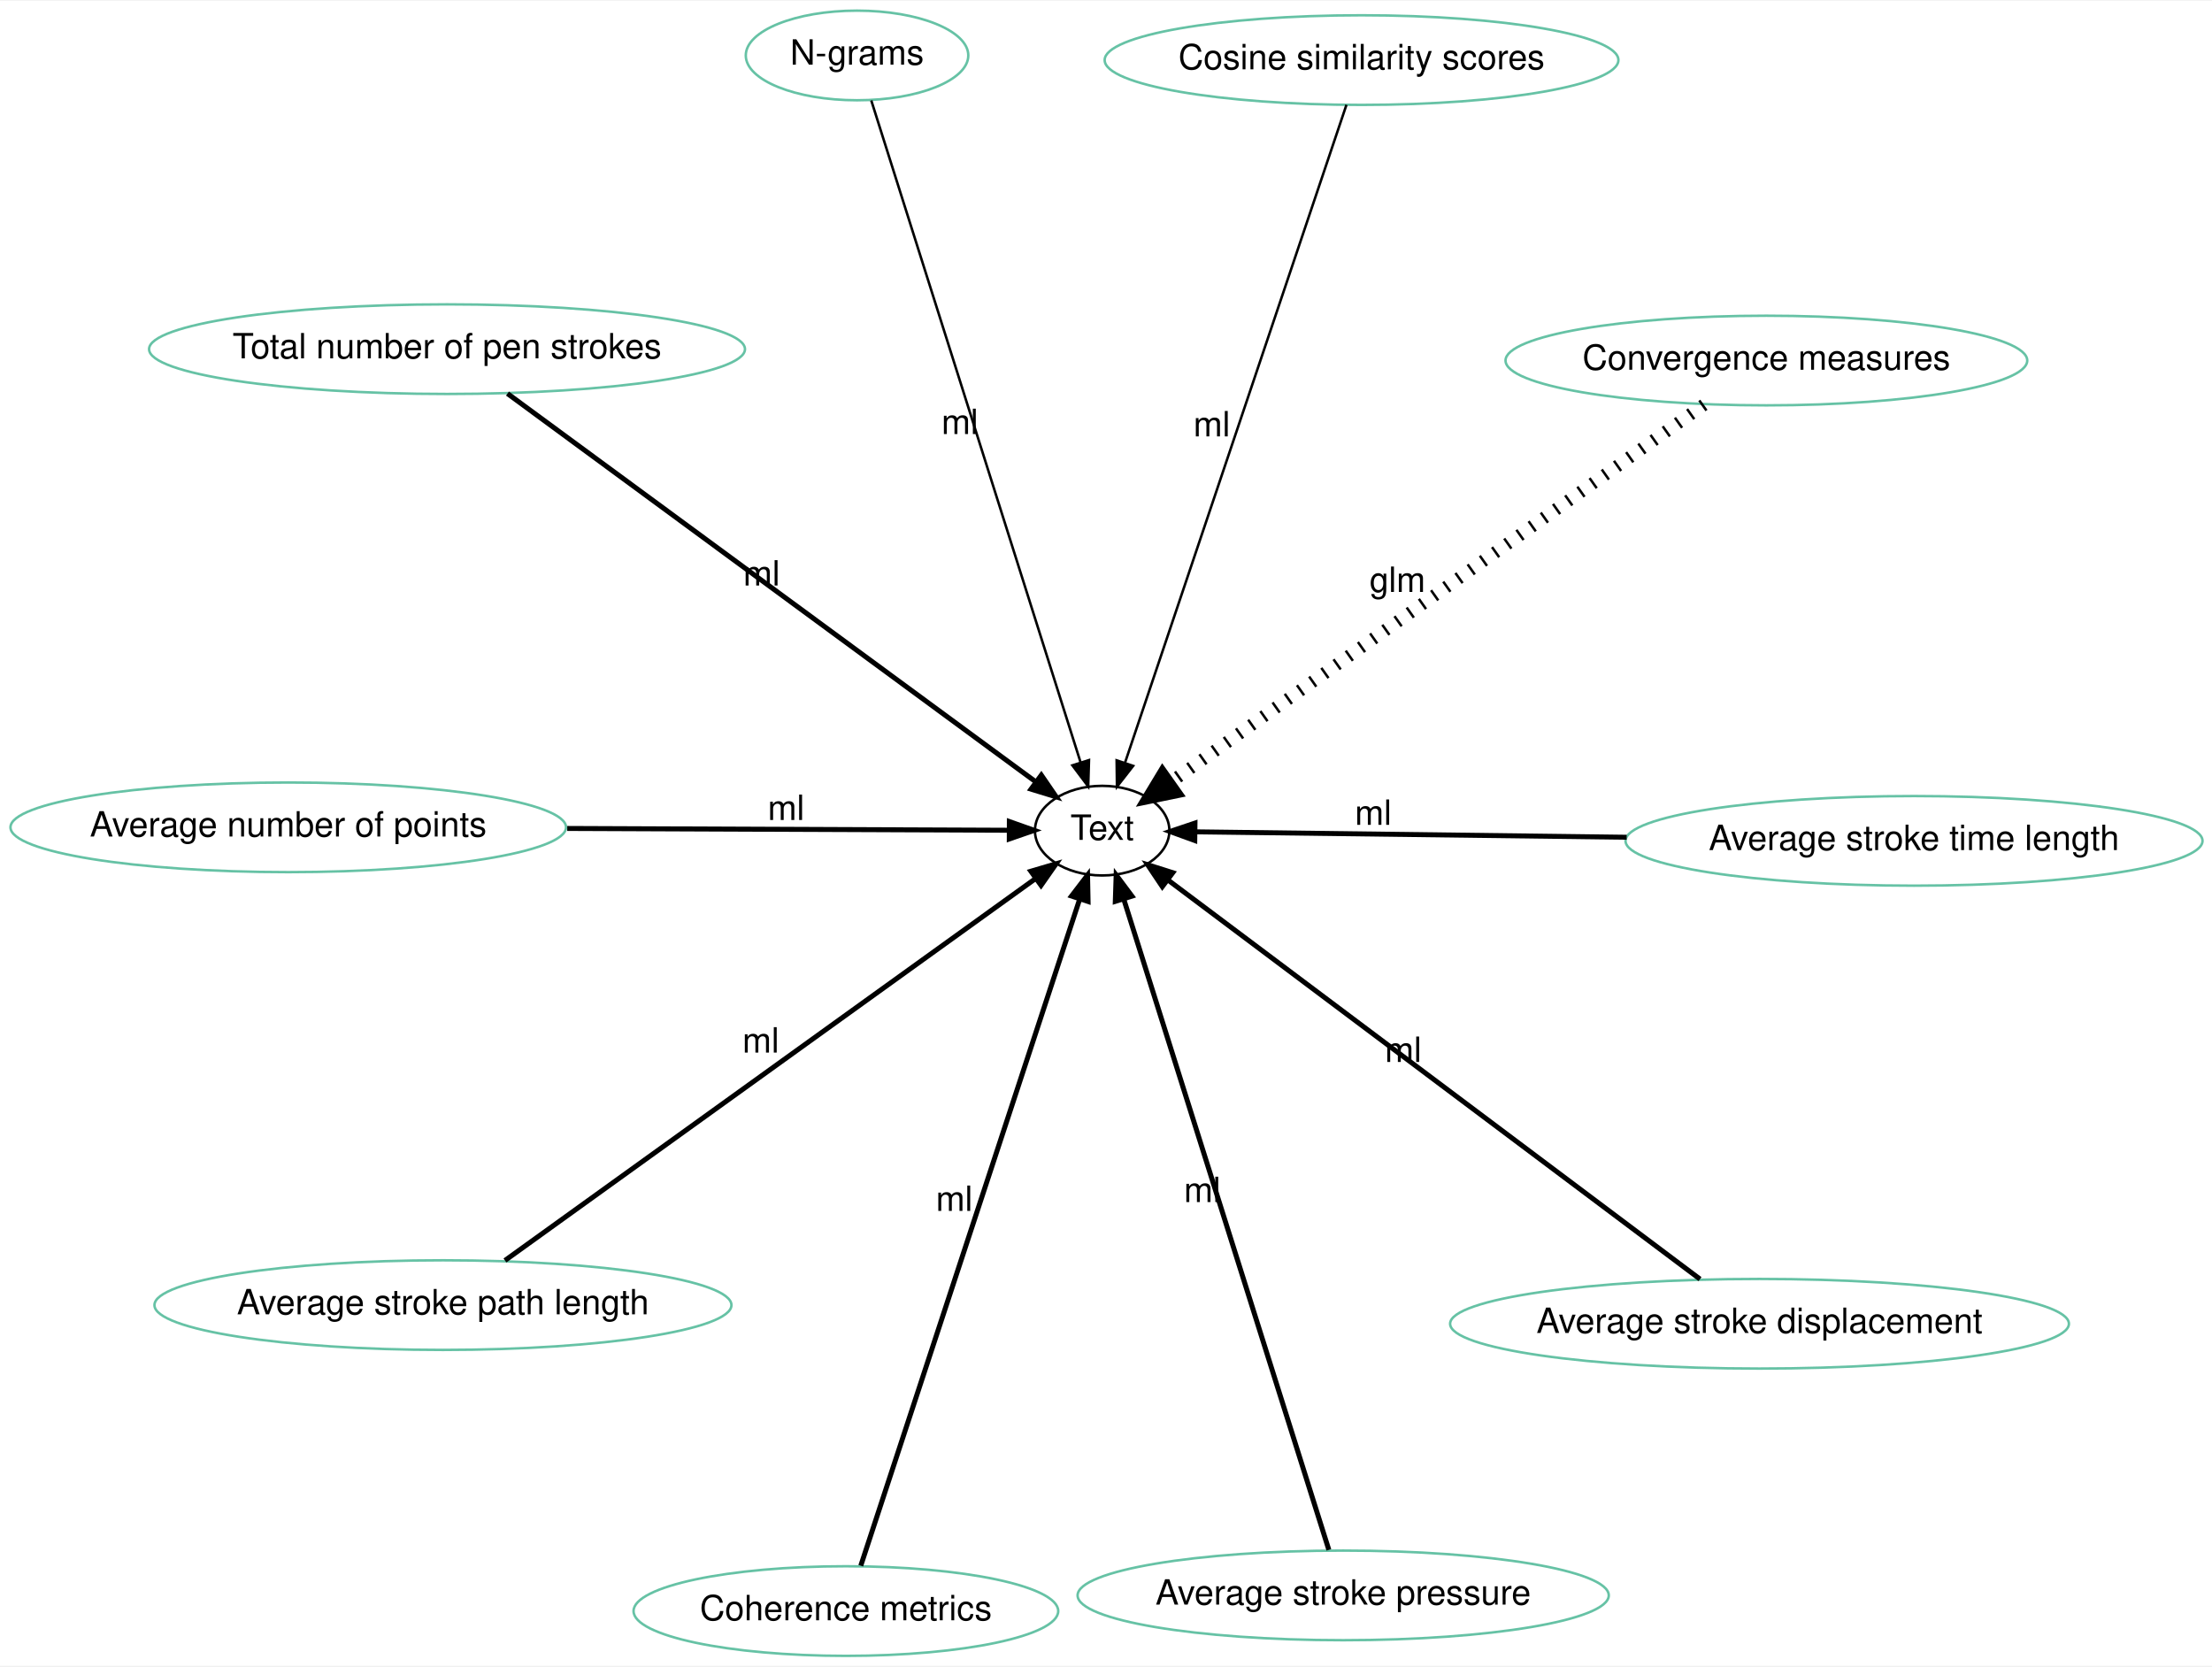
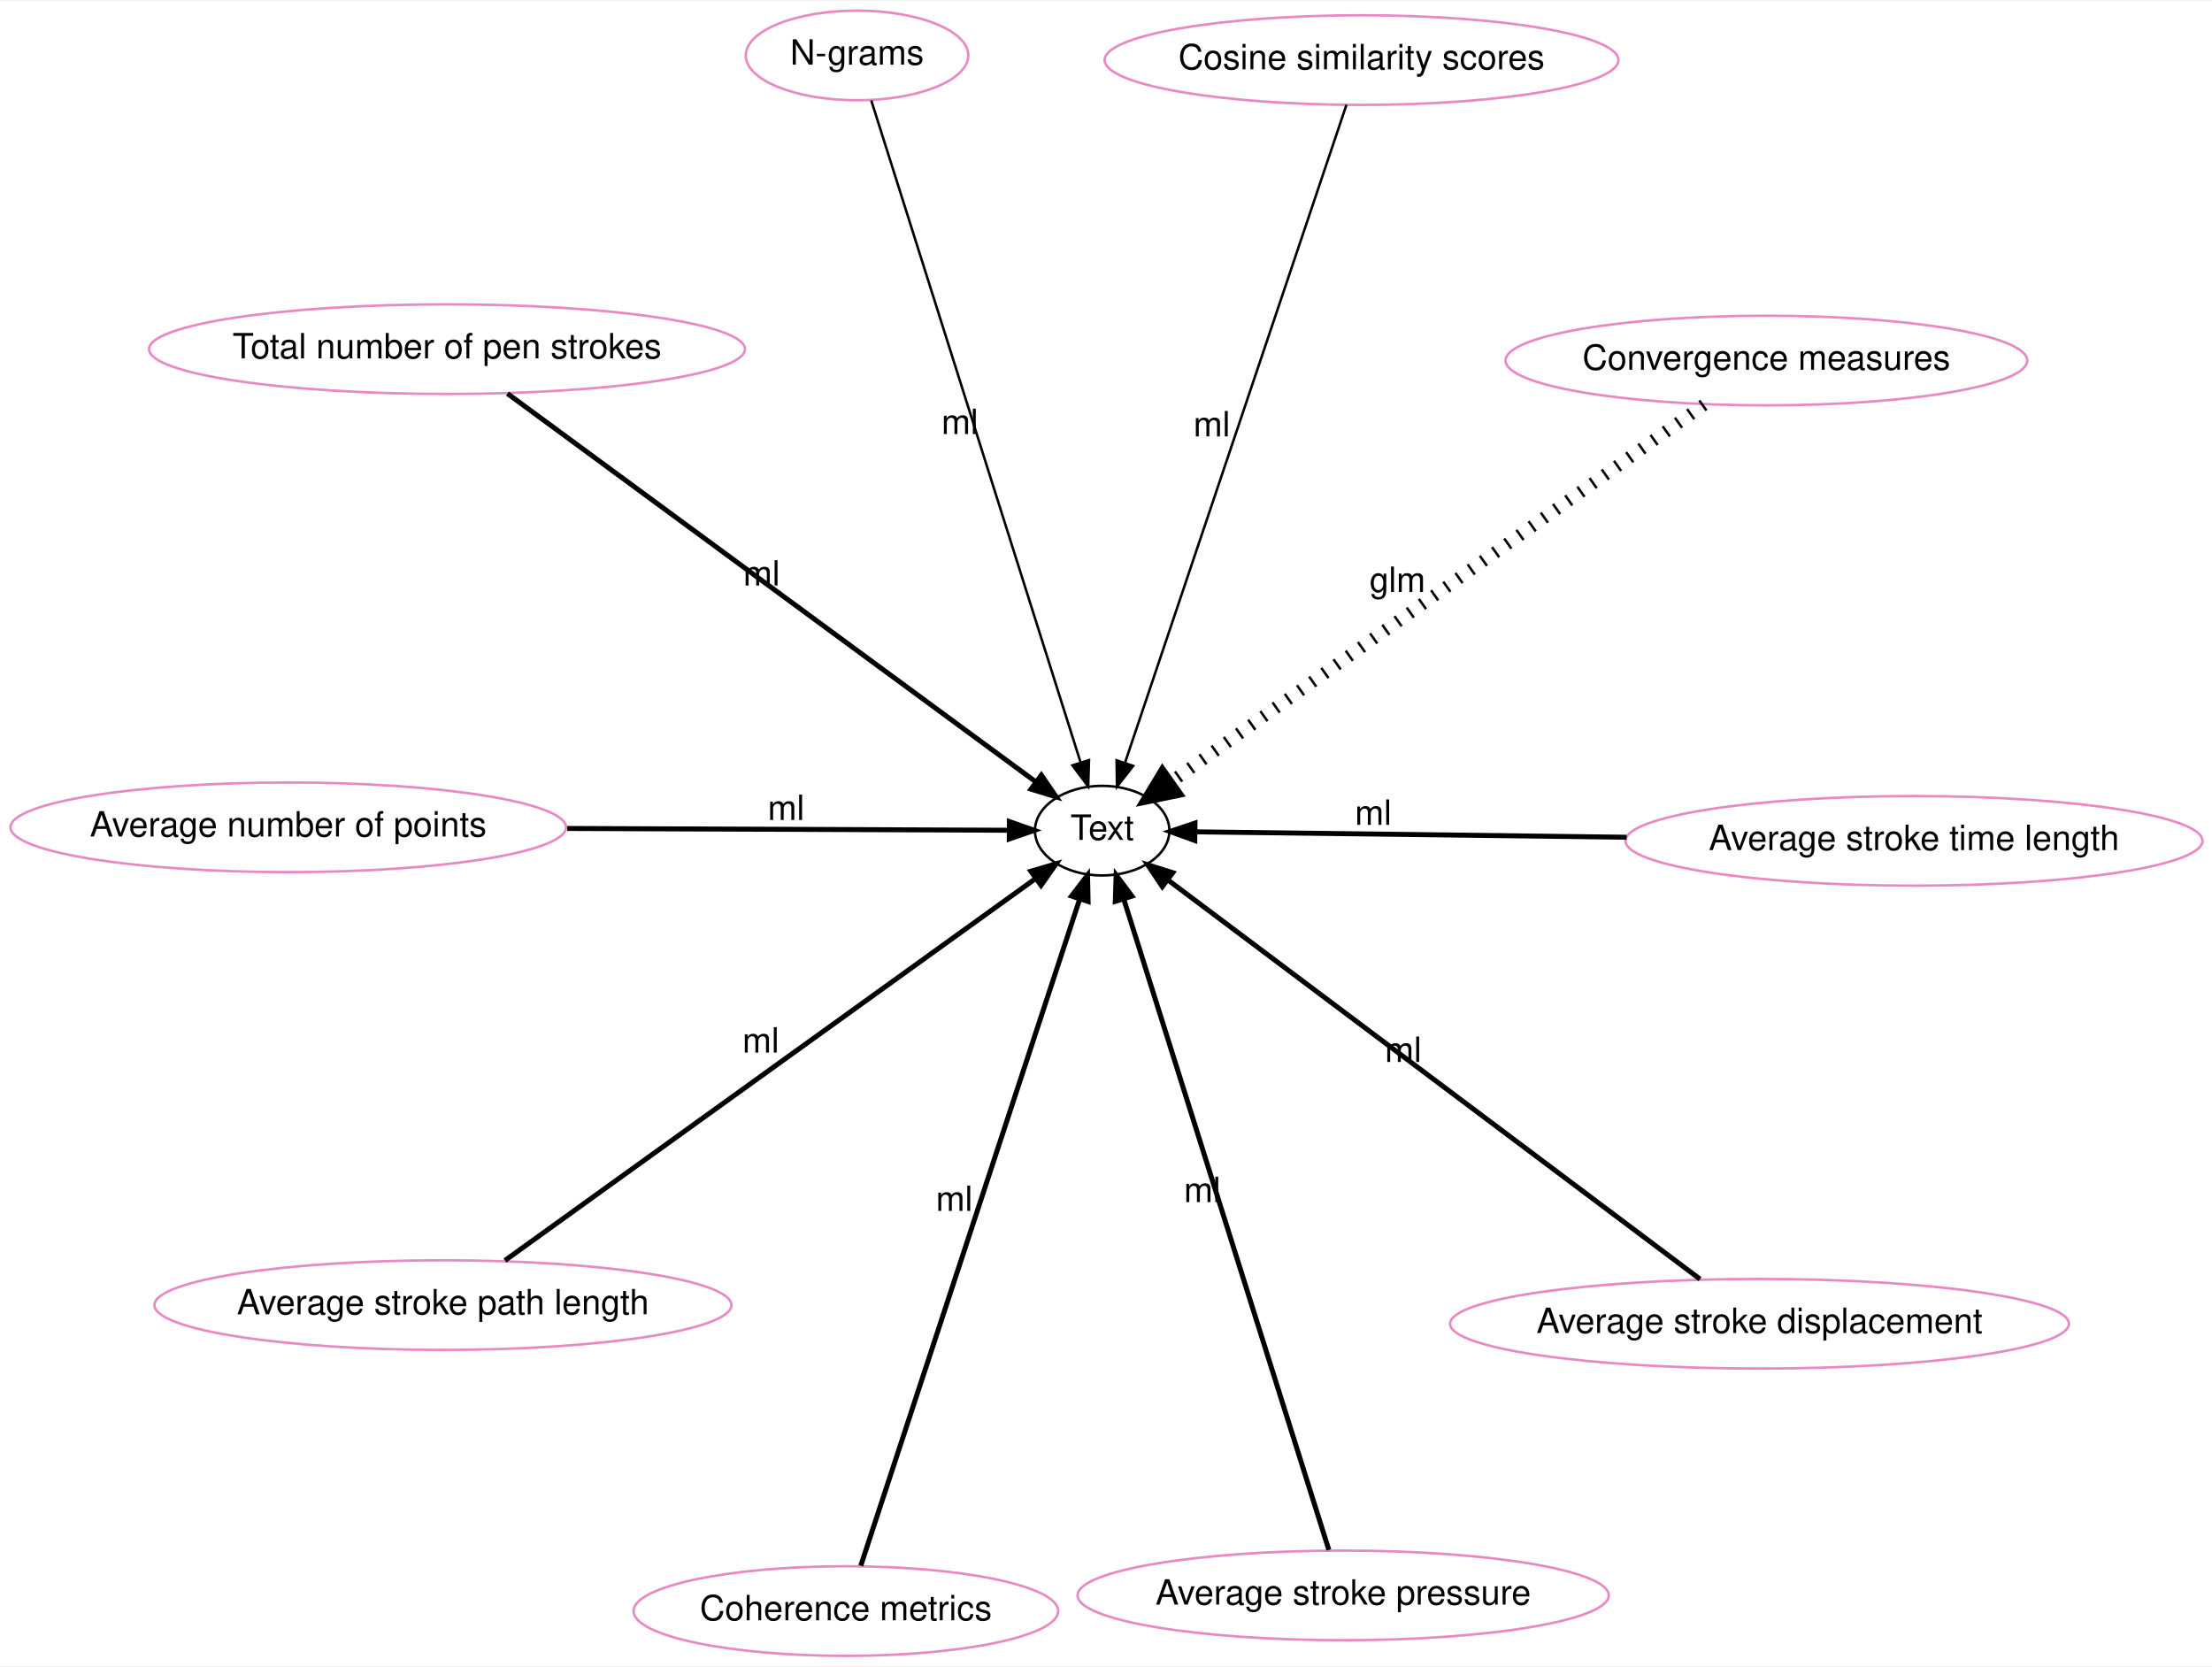
<svg xmlns="http://www.w3.org/2000/svg" xmlns:xlink="http://www.w3.org/1999/xlink" width="888pt" height="669pt" viewBox="0.00 0.00 888.50 668.83">
  <g id="graph0" class="graph" transform="scale(1 1) rotate(0) translate(4 664.83)">
    <polygon fill="white" stroke="transparent" points="-4,4 -4,-664.83 884.5,-664.83 884.5,4 -4,4" />
    <g id="node1" class="node">
      <g id="a_node1">
        <a xlink:href="index.svg" xlink:title="Text">
          <ellipse fill="none" stroke="black" cx="438.71" cy="-331.46" rx="27" ry="18" />
          <text text-anchor="middle" x="438.71" y="-327.76" font-family="Helvetica,sans-Serif" font-size="14.00">Text</text>
        </a>
      </g>
    </g>
    <g id="node2" class="node">
      <g id="a_node2">
        <a xlink:href="https://scholar.google.com/scholar?hl=en&amp;q=The%20Effect%20of%20Mutual%20Gaze%20Perception%20on%20Students’%20Verbal%20Coordination" xlink:title="Convergence measures" target="_blank">
-           <ellipse fill="none" stroke="#66c2a5" cx="705.51" cy="-520.29" rx="104.78" ry="18" />
+           <ellipse fill="none" stroke="#e78ac3" cx="705.51" cy="-520.29" rx="104.78" ry="18" />
          <text text-anchor="middle" x="705.51" y="-516.59" font-family="Helvetica,sans-Serif" font-size="14.00">Convergence measures</text>
        </a>
      </g>
    </g>
    <g id="edge1" class="edge">
      <path fill="none" stroke="black" stroke-width="5" stroke-dasharray="1,5" d="M680.41,-502.53C630.14,-466.94 517.47,-387.21 465.69,-350.56" />
      <polygon fill="black" stroke="black" stroke-width="5" points="468.02,-346.85 457.33,-344.65 462.97,-353.99 468.02,-346.85" />
      <g id="a_edge1-label">
        <a xlink:title="5">
          <text text-anchor="middle" x="557.32" y="-427.35" font-family="Helvetica,sans-Serif" font-size="14.00">glm</text>
        </a>
      </g>
    </g>
    <g id="node3" class="node">
      <g id="a_node3">
        <a xlink:href="https://scholar.google.com/scholar?hl=en&amp;q=The%20Effect%20of%20Mutual%20Gaze%20Perception%20on%20Students’%20Verbal%20Coordination" xlink:title="Coherence metrics" target="_blank">
-           <ellipse fill="none" stroke="#66c2a5" cx="335.77" cy="-18" rx="85.29" ry="18" />
+           <ellipse fill="none" stroke="#e78ac3" cx="335.77" cy="-18" rx="85.29" ry="18" />
          <text text-anchor="middle" x="335.77" y="-14.3" font-family="Helvetica,sans-Serif" font-size="14.00">Coherence metrics</text>
        </a>
      </g>
    </g>
    <g id="edge2" class="edge">
      <path fill="none" stroke="black" stroke-width="2" d="M341.75,-36.21C359.03,-88.81 409.08,-241.24 429.69,-303.98" />
      <polygon fill="black" stroke="black" stroke-width="2" points="426.4,-305.19 432.84,-313.6 433.05,-303 426.4,-305.19" />
      <g id="a_edge2-label">
        <a xlink:title="2">
          <text text-anchor="middle" x="379.3" y="-178.72" font-family="Helvetica,sans-Serif" font-size="14.00">ml</text>
        </a>
      </g>
    </g>
    <g id="node4" class="node">
      <g id="a_node4">
        <a xlink:href="https://scholar.google.com/scholar?hl=en&amp;q=The%20Effect%20of%20Mutual%20Gaze%20Perception%20on%20Students’%20Verbal%20Coordination" xlink:title="N-grams" target="_blank">
-           <ellipse fill="none" stroke="#66c2a5" cx="340.25" cy="-642.83" rx="44.69" ry="18" />
+           <ellipse fill="none" stroke="#e78ac3" cx="340.25" cy="-642.83" rx="44.69" ry="18" />
          <text text-anchor="middle" x="340.25" y="-639.13" font-family="Helvetica,sans-Serif" font-size="14.00">N-grams</text>
        </a>
      </g>
    </g>
    <g id="edge3" class="edge">
      <path fill="none" stroke="black" d="M345.97,-624.74C362.49,-572.49 410.37,-421.08 430.08,-358.76" />
      <polygon fill="black" stroke="black" points="433.42,-359.8 433.1,-349.21 426.75,-357.69 433.42,-359.8" />
      <g id="a_edge3-label">
        <a xlink:title="1">
          <text text-anchor="middle" x="381.54" y="-490.76" font-family="Helvetica,sans-Serif" font-size="14.00">ml</text>
        </a>
      </g>
    </g>
    <g id="node5" class="node">
      <g id="a_node5">
        <a xlink:href="https://scholar.google.com/scholar?hl=en&amp;q=The%20Effect%20of%20Mutual%20Gaze%20Perception%20on%20Students’%20Verbal%20Coordination" xlink:title="Cosine similarity scores" target="_blank">
-           <ellipse fill="none" stroke="#66c2a5" cx="542.89" cy="-640.97" rx="103.18" ry="18" />
+           <ellipse fill="none" stroke="#e78ac3" cx="542.89" cy="-640.97" rx="103.18" ry="18" />
          <text text-anchor="middle" x="542.89" y="-637.27" font-family="Helvetica,sans-Serif" font-size="14.00">Cosine similarity scores</text>
        </a>
      </g>
    </g>
    <g id="edge4" class="edge">
      <path fill="none" stroke="black" d="M536.83,-622.99C519.35,-571.05 468.7,-420.55 447.84,-358.6" />
      <polygon fill="black" stroke="black" points="451.16,-357.47 444.65,-349.11 444.52,-359.7 451.16,-357.47" />
      <g id="a_edge4-label">
        <a xlink:title="1">
          <text text-anchor="middle" x="482.74" y="-489.83" font-family="Helvetica,sans-Serif" font-size="14.00">ml</text>
        </a>
      </g>
    </g>
    <g id="node6" class="node">
      <g id="a_node6">
        <a xlink:href="https://scholar.google.com/scholar?hl=en&amp;q=Expertise%20estimation%20based%20on%20simple%20multimodal%20features" xlink:title="Total number of pen strokes" target="_blank">
-           <ellipse fill="none" stroke="#66c2a5" cx="175.56" cy="-524.86" rx="119.68" ry="18" />
+           <ellipse fill="none" stroke="#e78ac3" cx="175.56" cy="-524.86" rx="119.68" ry="18" />
          <text text-anchor="middle" x="175.56" y="-521.16" font-family="Helvetica,sans-Serif" font-size="14.00">Total number of pen strokes</text>
        </a>
      </g>
    </g>
    <g id="edge5" class="edge">
      <path fill="none" stroke="black" stroke-width="2" d="M199.84,-507.02C249.16,-470.77 360.69,-388.8 411.98,-351.11" />
      <polygon fill="black" stroke="black" stroke-width="2" points="414.27,-353.77 420.26,-345.03 410.13,-348.13 414.27,-353.77" />
      <g id="a_edge5-label">
        <a xlink:title="2">
          <text text-anchor="middle" x="301.91" y="-429.92" font-family="Helvetica,sans-Serif" font-size="14.00">ml</text>
        </a>
      </g>
    </g>
    <g id="node7" class="node">
      <g id="a_node7">
        <a xlink:href="https://scholar.google.com/scholar?hl=en&amp;q=Expertise%20estimation%20based%20on%20simple%20multimodal%20features" xlink:title="Average number of points" target="_blank">
-           <ellipse fill="none" stroke="#66c2a5" cx="111.79" cy="-332.8" rx="111.58" ry="18" />
+           <ellipse fill="none" stroke="#e78ac3" cx="111.79" cy="-332.8" rx="111.58" ry="18" />
          <text text-anchor="middle" x="111.79" y="-329.1" font-family="Helvetica,sans-Serif" font-size="14.00">Average number of points</text>
        </a>
      </g>
    </g>
    <g id="edge6" class="edge">
      <path fill="none" stroke="black" stroke-width="2" d="M223.84,-332.34C285.65,-332.09 358.39,-331.79 401.41,-331.62" />
      <polygon fill="black" stroke="black" stroke-width="2" points="401.43,-335.12 411.42,-331.58 401.4,-328.12 401.43,-335.12" />
      <g id="a_edge6-label">
        <a xlink:title="2">
          <text text-anchor="middle" x="311.76" y="-335.75" font-family="Helvetica,sans-Serif" font-size="14.00">ml</text>
        </a>
      </g>
    </g>
    <g id="node8" class="node">
      <g id="a_node8">
        <a xlink:href="https://scholar.google.com/scholar?hl=en&amp;q=Expertise%20estimation%20based%20on%20simple%20multimodal%20features" xlink:title="Average stroke time length" target="_blank">
-           <ellipse fill="none" stroke="#66c2a5" cx="764.81" cy="-327.36" rx="115.88" ry="18" />
+           <ellipse fill="none" stroke="#e78ac3" cx="764.81" cy="-327.36" rx="115.88" ry="18" />
          <text text-anchor="middle" x="764.81" y="-323.66" font-family="Helvetica,sans-Serif" font-size="14.00">Average stroke time length</text>
        </a>
      </g>
    </g>
    <g id="edge7" class="edge">
      <path fill="none" stroke="black" stroke-width="2" d="M649.38,-328.81C588.57,-329.58 518.08,-330.47 476.01,-330.99" />
      <polygon fill="black" stroke="black" stroke-width="2" points="475.9,-327.5 465.95,-331.12 475.99,-334.5 475.9,-327.5" />
      <g id="a_edge7-label">
        <a xlink:title="2">
          <text text-anchor="middle" x="547.58" y="-333.79" font-family="Helvetica,sans-Serif" font-size="14.00">ml</text>
        </a>
      </g>
    </g>
    <g id="node9" class="node">
      <g id="a_node9">
        <a xlink:href="https://scholar.google.com/scholar?hl=en&amp;q=Expertise%20estimation%20based%20on%20simple%20multimodal%20features" xlink:title="Average stroke path length" target="_blank">
-           <ellipse fill="none" stroke="#66c2a5" cx="173.92" cy="-140.89" rx="115.88" ry="18" />
+           <ellipse fill="none" stroke="#e78ac3" cx="173.92" cy="-140.89" rx="115.88" ry="18" />
          <text text-anchor="middle" x="173.92" y="-137.19" font-family="Helvetica,sans-Serif" font-size="14.00">Average stroke path length</text>
        </a>
      </g>
    </g>
    <g id="edge8" class="edge">
      <path fill="none" stroke="black" stroke-width="2" d="M198.83,-158.82C248.73,-194.73 360.54,-275.2 411.94,-312.2" />
      <polygon fill="black" stroke="black" stroke-width="2" points="410.07,-315.16 420.23,-318.16 414.16,-309.48 410.07,-315.16" />
      <g id="a_edge8-label">
        <a xlink:title="2">
          <text text-anchor="middle" x="301.58" y="-242.33" font-family="Helvetica,sans-Serif" font-size="14.00">ml</text>
        </a>
      </g>
    </g>
    <g id="node10" class="node">
      <g id="a_node10">
        <a xlink:href="https://scholar.google.com/scholar?hl=en&amp;q=Expertise%20estimation%20based%20on%20simple%20multimodal%20features" xlink:title="Average stroke displacement" target="_blank">
-           <ellipse fill="none" stroke="#66c2a5" cx="702.75" cy="-133.4" rx="124.28" ry="18" />
+           <ellipse fill="none" stroke="#e78ac3" cx="702.75" cy="-133.4" rx="124.28" ry="18" />
          <text text-anchor="middle" x="702.75" y="-129.7" font-family="Helvetica,sans-Serif" font-size="14.00">Average stroke displacement</text>
        </a>
      </g>
    </g>
    <g id="edge9" class="edge">
      <path fill="none" stroke="black" stroke-width="2" d="M678.85,-151.33C629.53,-188.32 516.78,-272.9 465.27,-311.54" />
      <polygon fill="black" stroke="black" stroke-width="2" points="462.87,-308.97 456.97,-317.77 467.07,-314.57 462.87,-308.97" />
      <g id="a_edge9-label">
        <a xlink:title="2">
          <text text-anchor="middle" x="559.63" y="-238.56" font-family="Helvetica,sans-Serif" font-size="14.00">ml</text>
        </a>
      </g>
    </g>
    <g id="node11" class="node">
      <g id="a_node11">
        <a xlink:href="https://scholar.google.com/scholar?hl=en&amp;q=Expertise%20estimation%20based%20on%20simple%20multimodal%20features" xlink:title="Average stroke pressure" target="_blank">
-           <ellipse fill="none" stroke="#66c2a5" cx="535.52" cy="-24.29" rx="106.68" ry="18" />
+           <ellipse fill="none" stroke="#e78ac3" cx="535.52" cy="-24.29" rx="106.68" ry="18" />
          <text text-anchor="middle" x="535.52" y="-20.59" font-family="Helvetica,sans-Serif" font-size="14.00">Average stroke pressure</text>
        </a>
      </g>
    </g>
    <g id="edge10" class="edge">
      <path fill="none" stroke="black" stroke-width="2" d="M529.76,-42.58C513.44,-94.35 466.87,-242.1 447.42,-303.83" />
      <polygon fill="black" stroke="black" stroke-width="2" points="443.99,-303.06 444.33,-313.65 450.67,-305.16 443.99,-303.06" />
      <g id="a_edge10-label">
        <a xlink:title="2">
          <text text-anchor="middle" x="478.93" y="-182.27" font-family="Helvetica,sans-Serif" font-size="14.00">ml</text>
        </a>
      </g>
    </g>
  </g>
</svg>
